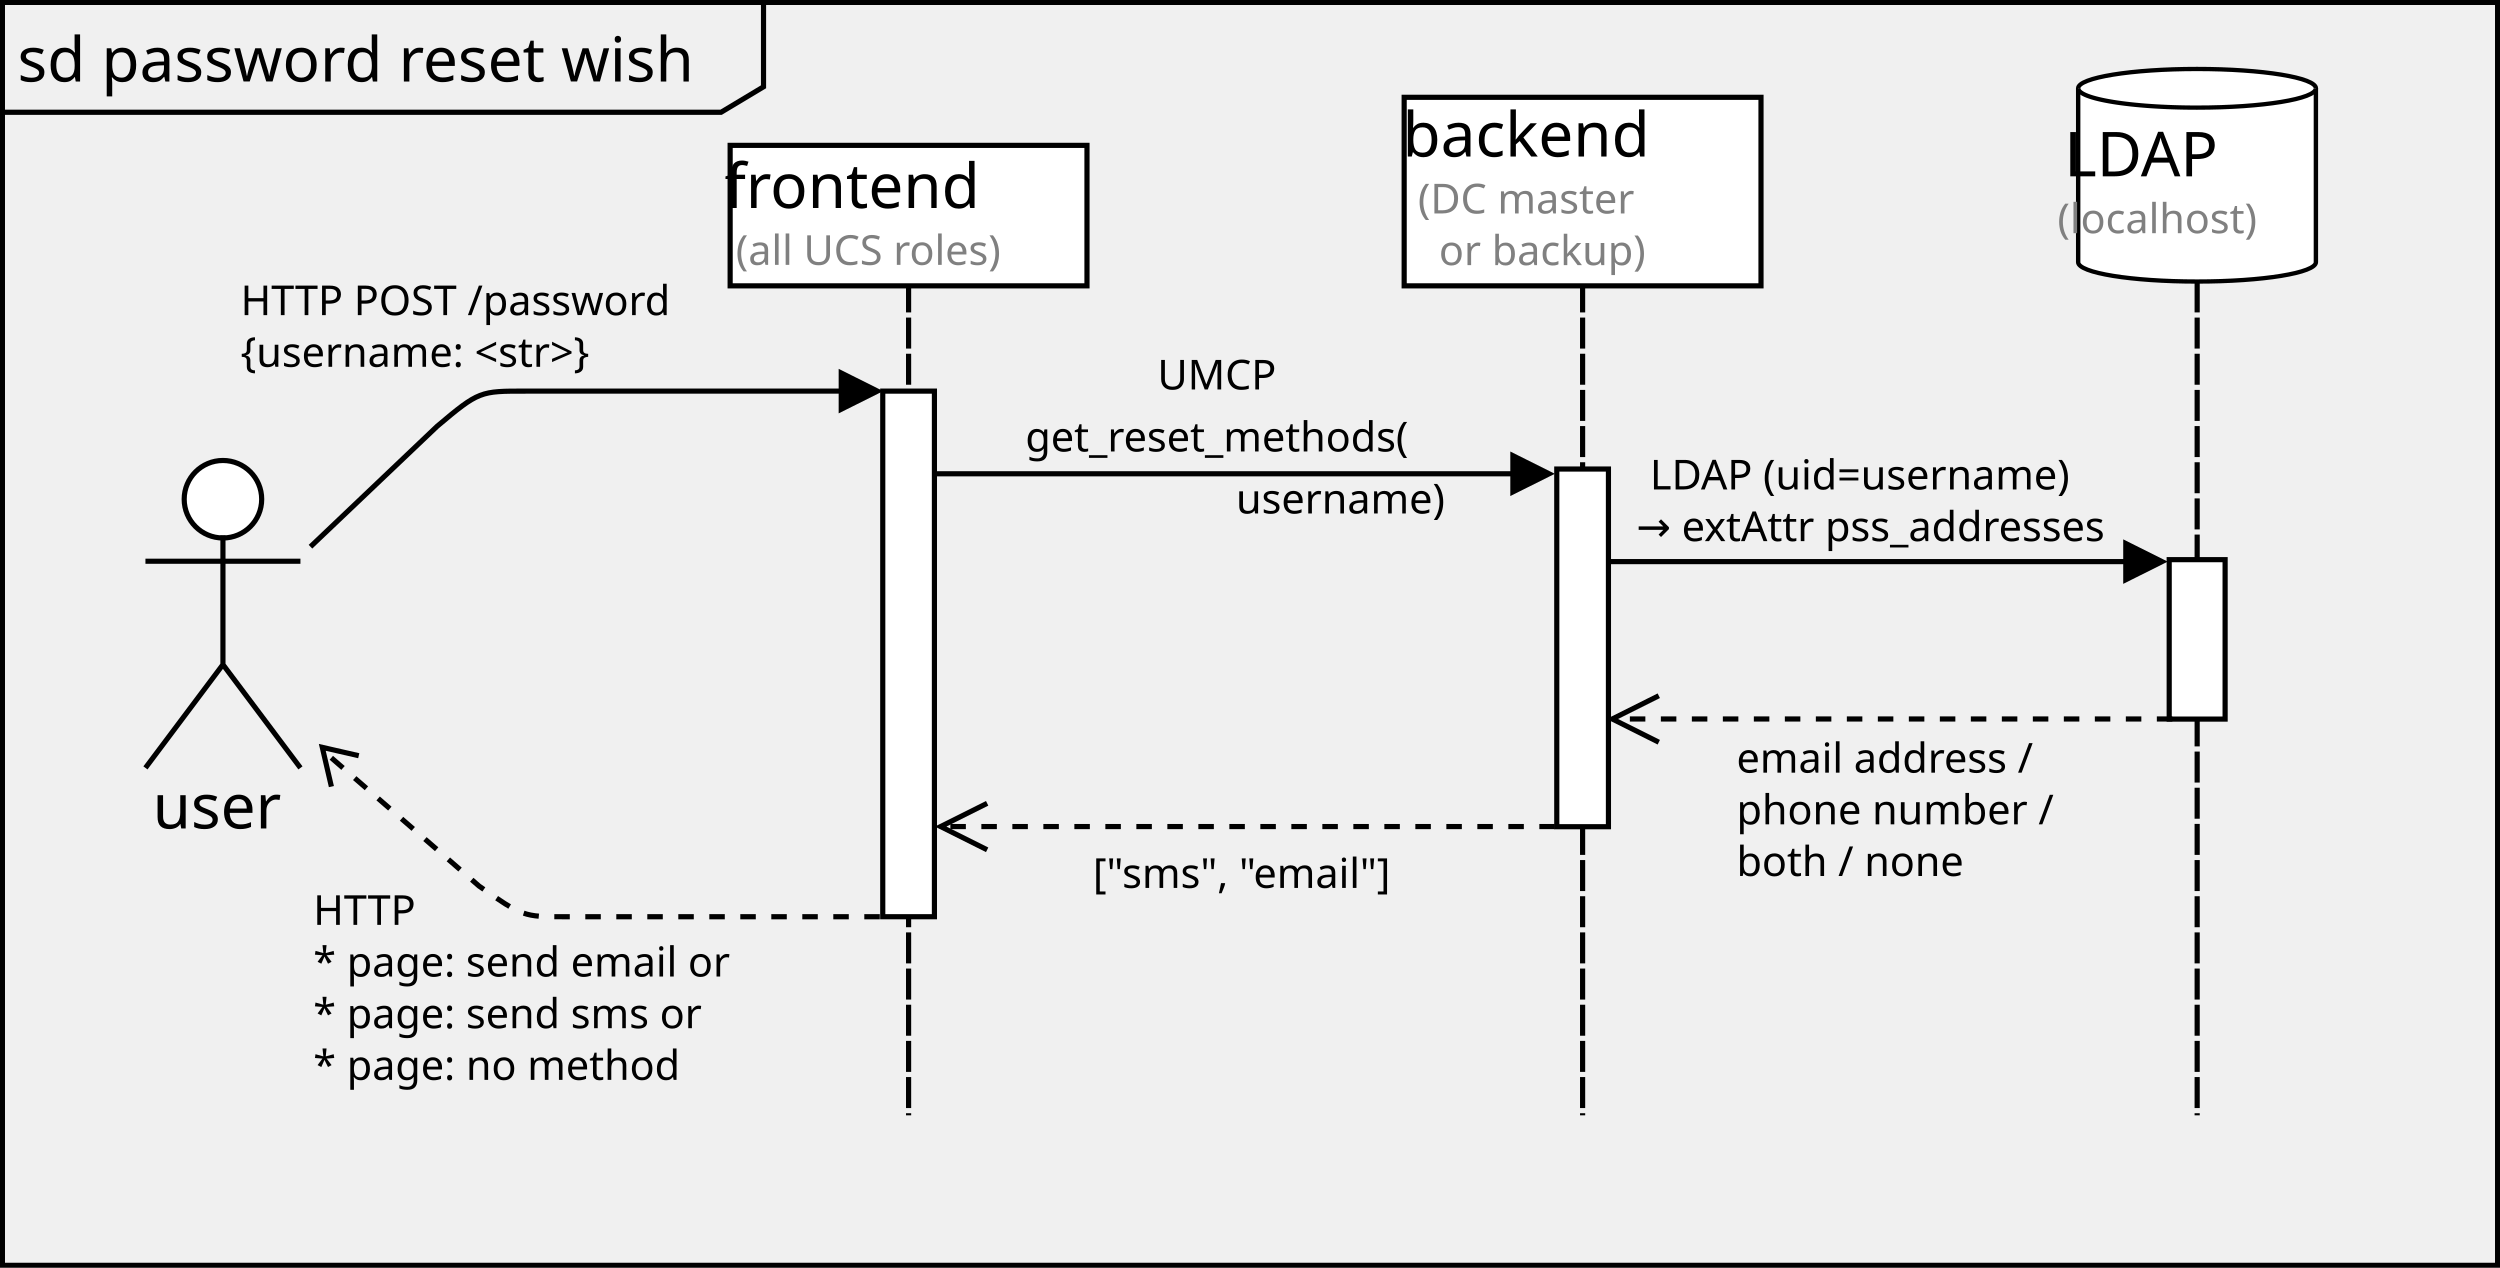
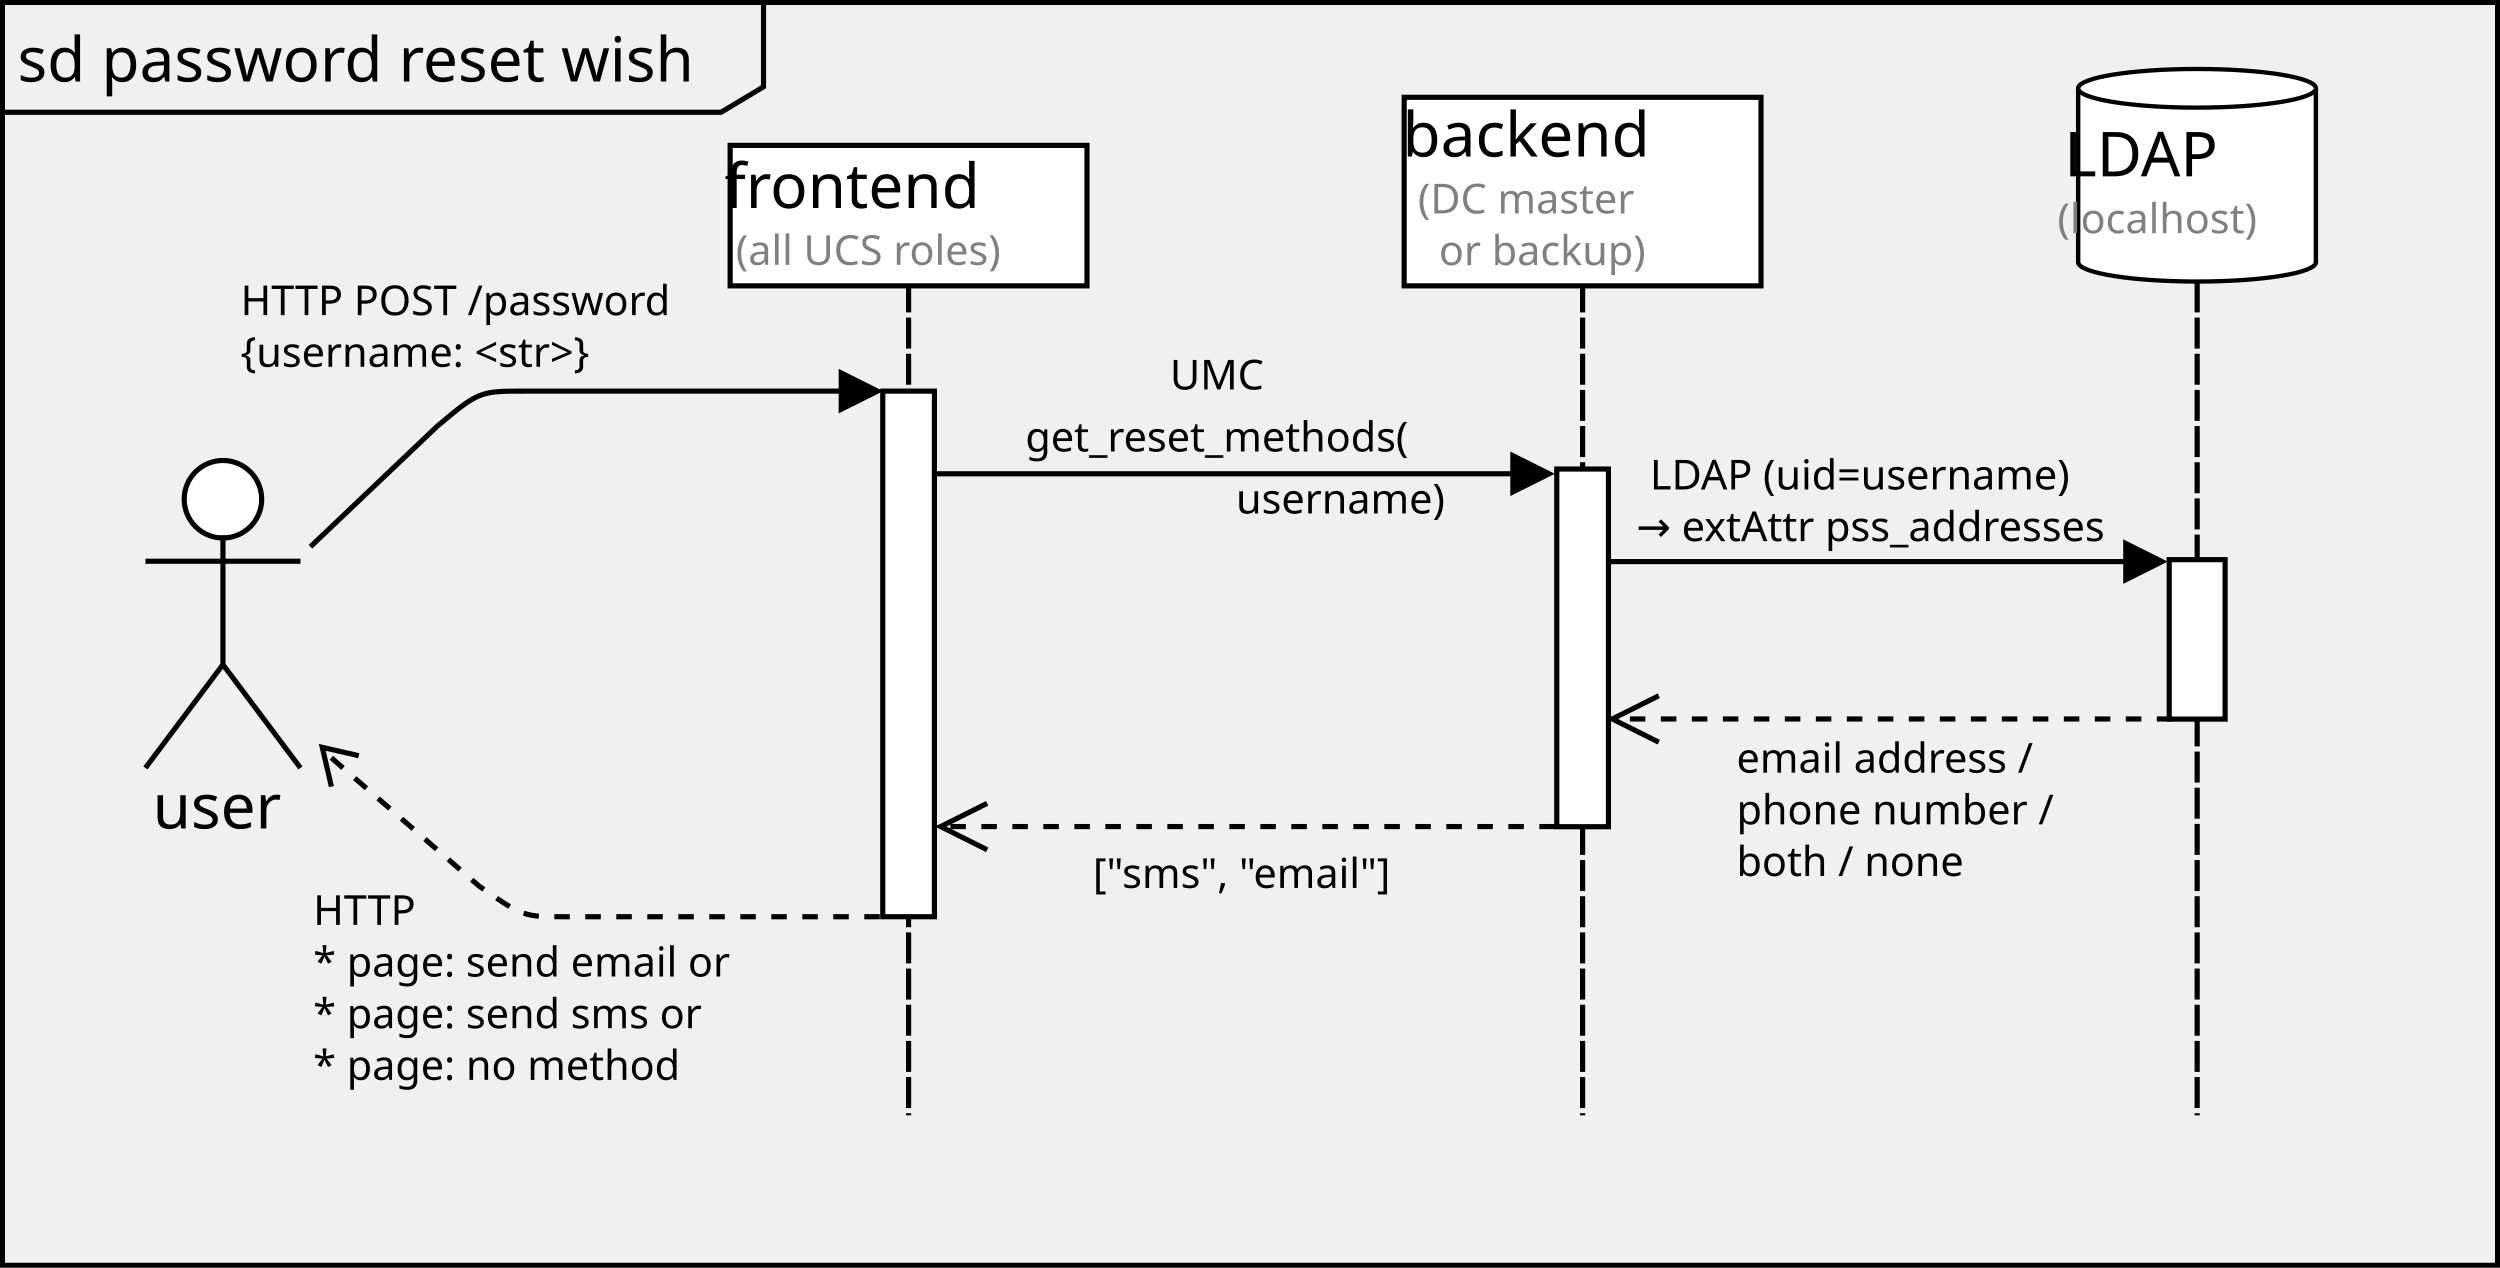
<svg xmlns="http://www.w3.org/2000/svg" width="483.885" height="245.377" version="1.1" content="%3Cmxfile%20userAgent%3D%22Mozilla%2F5.0%20(X11%3B%20Linux%20x86_64)%20AppleWebKit%2F537.36%20(KHTML%2C%20like%20Gecko)%20Chrome%2F47.0.251.0%20Safari%2F537.36%22%20type%3D%22device%22%3E%3Cdiagram%3E7Vrtb6M4E%2F9rIt1zUiMIzdvHpOnTPWlXqtSt9u5T5AQnoAXMgdNN76%2FfMXjA2JBXru3qyIeEjD3jwfP280DPuQv3DwmJvS%2FMpUFvYLn7nrPoDQb21LHgR1Bec8pwOs4J28R35aSS8OT%2FQyVR8m13vkvTykTOWMD9uEpcsyiia16hbVhQXSImWxRfEp7WJDCp33yXezl1MhiV9E%2FU33q4jD2a5iMpf0UZLt2QXcBvMhKMieGQoKzsrpx72LGEMRAjrsL9HQ3EruGG5Lf%2B%2F4bRQsmERlKRwwxSiRcS7KSOszVniaF56pFYXO7CIJ%2FgzF9own3Yn89kRYNHlvrcZxFMWTHOWahMmAX%2BVgxwFgPV42EAf2y4lGvDNIo%2BYeqfkaTyD5SFlCevMAUZpCtID7LRpX6UJkKSp1hnJGlEOsq2EFzuFVzI7arfOml4Zes2CYs4jVygPv%2FRG4wCWG3u%2Bi9wuRWXv5FMwPPdE3wnLKDp%2F3AWLKZMrOFF0gpsU6V0rB3rEVYtmJUQjJkf8SwIhvPecCEoNPEhFiiE%2BIIl3GNbFpHgsaS2Era31bjFeFTCFiNbDdsilq%2BJW1ljlLj99PXrI1CAMaEp5Yf2S89pRbKDsJ8lCfshaAFbf89IoNmfQLDwz1%2F4Z%2B9zMSAkiuuM3ne0jxxUtj5jztWjrlauOEm2oLuamgx7wF2xXbKWjFnubzTRjdW%2FHY0lmzQTSkloQLj%2FUlWgziZS%2BqPwslK0Znz8iwJyHSVPaVfYXiL0w2nSdRtXmdS6WOkkuTyNF%2BtIVSO22aBfqE5WbNpJfjdp8Dsjrn%2BXcGKJY2lMoopHjv7eCYAwD%2FyI3mCAzGCK3YclcBTlpeCbSxoSX2gjanuRJHLBF6adK7Uq7jJTLw3BkrlyJBQwIVql4uejKRuxJaBJTgBNioShK1tDOkv%2F6xIPiykMzV2SelQ4XZZeIgTOEzUl5UMyJRV%2FTkw1ahJpTjVqQjqcaqy%2BNRrdVoGcBM9XZpqxBg9tqS5KyHU0Uo0hR69XDlanlnMW1kHMt9OTklaraco2jwQlrjXiK6XJiw%2B%2BcGo8qhC4PlKujFQDVr9n2jiI0DrFOsU6xTrF3kKxX%2FCIqNdurMBHjoiO1cIR0XaMGvjt6aGupQPoYZkdGpewiMdcqO2nVsId1M6IhLSxB9TOKbQBw51giCuxlz2sP%2BMfgUyGHN0RdDkNGO4S6CMxqGL2CyLb6Q%2FifU1wj%2Bf5GSybtYI%2BdW8AGh2M78wdrlk0ZCtf8BZLjoWUD3T0sPqTCTjQWcePt3ddxOFnnxt03zUENQTBJc5r9rVWZP29Jdi%2BgPXhUUUqjKM1EQ5zZoxCkV3cNbs71l8WjjgYue8BR8zW4fOXu7rW4ceHIw1N8b4NN9nUGC%2FH9ApxTtlQ%2B1GYLI90yPNeSOvlxZEPZdGXsFP9LxQF2UZTEc0hHKIY%2FCNBB%2BkVVn9Y8Ysmr3g33KA%2FczgVq5oeMh0eFtSei6Av1oBexcifF7Mi3xzPJRDrJPBYyruS37H%2BF9HCsOER51ugBdRWCWg1eis1P%2BM5WvlNy9wPepNRb5ql2T2fcS5OBXGaLonrAv5I4a2sD9rUwEfQ%2BotDh3a%2B6Sn2ERGnNjh0ZzEEtdfhqHnfCx8MS8tVTneK5WKPRXBetKJduDr3DBhlrO%2BMHSrIYewgkmgPOzR41gDfobjcs4oafS6M0D3LEHQxjBDvyhQvKebTy3c8nfuf%3C%2Fdiagram%3E%3C%2Fmxfile%3E" id="svg2985">
  <defs id="defs2987" />
  <path style="fill:none;stroke:#000000;stroke-width:1;stroke-linecap:butt;stroke-linejoin:miter;stroke-miterlimit:4;stroke-opacity:1;stroke-dasharray:6, 1;stroke-dashoffset:0" d="m 425.269,40.469 0,175.407" id="path4090" />
  <rect style="fill:none;stroke:#000000;stroke-width:0.967;stroke-miterlimit:4;stroke-opacity:1;stroke-dasharray:none;stroke-dashoffset:0" id="rect4211" width="482.919" height="244.41" x="0.483" y="0.483" />
  <text xml:space="preserve" style="font-size:8px;font-style:normal;font-variant:normal;font-weight:normal;font-stretch:normal;text-align:center;line-height:125%;letter-spacing:0px;word-spacing:0px;writing-mode:lr-tb;text-anchor:middle;fill:#000000;fill-opacity:1;stroke:none;font-family:Sans;-inkscape-font-specification:Sans" x="365.165" y="94.735" id="text4100">
    <tspan id="tspan4102" x="365.165" y="94.735">LDAP (uid=username)</tspan>
    <tspan x="365.165" y="104.735" id="tspan4104">→ extAttr pss_addresses</tspan>
  </text>
  <path style="fill:none;stroke:#000000;stroke-width:1;stroke-linecap:butt;stroke-linejoin:miter;stroke-miterlimit:4;stroke-opacity:1;stroke-dasharray:6, 1;stroke-dashoffset:0" d="m 175.861,40.469 0,175.407" id="path4056" />
  <path id="path4078" d="m 306.32,40.469 0,175.407" style="fill:none;stroke:#000000;stroke-width:1;stroke-linecap:butt;stroke-linejoin:miter;stroke-miterlimit:4;stroke-opacity:1;stroke-dasharray:6, 1;stroke-dashoffset:0" />
  <g id="g4273" transform="translate(4,6)">
    <text id="text4257" y="154.353" x="25.545" style="font-size:12px;font-style:normal;font-variant:normal;font-weight:normal;font-stretch:normal;text-align:start;line-height:125%;letter-spacing:0px;word-spacing:0px;writing-mode:lr-tb;text-anchor:start;fill:#000000;fill-opacity:1;stroke:none;font-family:Sans;-inkscape-font-specification:Sans" xml:space="preserve">
      <tspan y="154.353" x="25.545" id="tspan4259">user</tspan>
    </text>
    <g transform="translate(-1.349123,-32.87197)" id="g4106">
      <ellipse style="fill:#ffffff;stroke:#000000" d="m 47.5,123 c 0,4.142 -3.358,7.5 -7.5,7.5 -4.142,0 -7.5,-3.358 -7.5,-7.5 0,-4.142 3.358,-7.5 7.5,-7.5 4.142,0 7.5,3.358 7.5,7.5 z" id="ellipse2991" pointer-events="none" ry="7.5" rx="7.5" cy="123" cx="40" transform="translate(0.5,0.5)" />
      <path style="fill:none;stroke:#000000;stroke-miterlimit:10" id="path2993" pointer-events="none" stroke-miterlimit="10" d="m 40.5,130.5 0,25 m 0,-20 -15,0 m 15,0 15,0 m -15,20 -15,20 m 15,-20 15,20" />
    </g>
  </g>
  <rect style="fill:#ffffff;stroke:#000000" id="rect3003" pointer-events="none" height="101.733" width="10" y="75.702" x="170.861" />
  <g id="g4048" transform="translate(15.44638,30.20193)">
    <path d="M 44.647,75.616 69.153,52.314 C 77.286,45.446 77.515,45.5 86.314,45.5 l 61.066,0" stroke-miterlimit="10" pointer-events="none" id="path3013" style="fill:none;stroke:#000000;stroke-miterlimit:10" />
    <path d="m 154.38,45.5 -7,3.5 0,-7 z" stroke-miterlimit="10" pointer-events="none" id="path3015" style="fill:#000000;stroke:#000000;stroke-miterlimit:10" />
  </g>
  <g id="g4052" transform="translate(15.44638,-98.06474)">
    <path d="M 154.841,275.5 93.5,275.5 c -7.442,0 -7.746,0.025 -16.224,-5.934 L 48.242,244.357" stroke-miterlimit="10" pointer-events="none" id="path3025" style="fill:none;stroke:#000000;stroke-miterlimit:10;stroke-dasharray:3, 3" />
    <path d="m 53.991,244.336 -7.057,-1.618 1.762,7.596" stroke-miterlimit="10" pointer-events="none" id="path3027" style="fill:none;stroke:#000000;stroke-miterlimit:10" />
  </g>
  <rect style="fill:#ffffff;stroke:#000000" id="rect3037" pointer-events="none" height="69.23" width="10" y="90.783" x="301.32" />
  <g id="g4044" transform="translate(15.44638,46.20193)">
    <path d="m 165.5,45.5 111.88,0" stroke-miterlimit="10" pointer-events="none" id="path3047" style="fill:none;stroke:#000000;stroke-miterlimit:10" />
    <path d="m 284.38,45.5 -7,3.5 0,-7 z" stroke-miterlimit="10" pointer-events="none" id="path3049" style="fill:#000000;stroke:#000000;stroke-miterlimit:10" />
  </g>
  <g id="g4032" transform="translate(15.44638,-115.5166)">
    <path d="m 285.5,275.5 -117.76,0" stroke-miterlimit="10" pointer-events="none" id="path3059" style="fill:none;stroke:#000000;stroke-miterlimit:10;stroke-dasharray:3, 3" />
    <path d="m 175.62,271 -9,4.5 9,4.5" stroke-miterlimit="10" pointer-events="none" id="path3061" style="fill:none;stroke:#000000;stroke-miterlimit:10" />
  </g>
  <rect style="fill:#ffffff;stroke:#000000" id="rect3071" pointer-events="none" height="30.859" width="10.822" y="108.324" x="419.857" />
  <g id="g4040" transform="translate(14.07601,48.20193)">
    <path d="m 297.419,60.5 99.961,0" stroke-miterlimit="10" pointer-events="none" id="path3081" style="fill:none;stroke:#000000;stroke-miterlimit:10" />
    <path d="m 404.38,60.5 -7,3.5 0,-7 z" stroke-miterlimit="10" pointer-events="none" id="path3083" style="fill:#000000;stroke:#000000;stroke-miterlimit:10" />
  </g>
  <g id="g4036" transform="translate(15.44638,-106.3388)">
    <path d="M 405.019,245.5 297.74,245.5" stroke-miterlimit="10" pointer-events="none" id="path3093" style="fill:none;stroke:#000000;stroke-miterlimit:10;stroke-dasharray:3, 3" />
    <path d="m 305.62,241 -9,4.5 9,4.5" stroke-miterlimit="10" pointer-events="none" id="path3095" style="fill:none;stroke:#000000;stroke-miterlimit:10" />
  </g>
  <text xml:space="preserve" style="font-size:8px;font-style:normal;font-variant:normal;font-weight:normal;font-stretch:normal;text-align:start;line-height:125%;letter-spacing:0px;word-spacing:0px;writing-mode:lr-tb;text-anchor:start;fill:#000000;fill-opacity:1;stroke:none;font-family:Sans;-inkscape-font-specification:Sans" x="46.569" y="61.001" id="text4028">
    <tspan id="tspan4030" x="46.569" y="61.001">HTTP POST /password</tspan>
    <tspan x="46.569" y="71.001" id="tspan4301">{username: &lt;str&gt;}</tspan>
  </text>
  <text id="text4130" y="149.55" x="336.113" style="font-size:8px;font-style:normal;font-variant:normal;font-weight:normal;font-stretch:normal;text-align:start;line-height:125%;letter-spacing:0px;word-spacing:0px;writing-mode:lr-tb;text-anchor:start;fill:#000000;fill-opacity:1;stroke:none;font-family:Sans;-inkscape-font-specification:Sans" xml:space="preserve">
    <tspan id="tspan4134" y="149.55" x="336.113">email address / </tspan>
    <tspan y="159.55" x="336.113" id="tspan4176">phone number /</tspan>
    <tspan y="169.55" x="336.113" id="tspan4209">both / none</tspan>
  </text>
  <text xml:space="preserve" style="font-size:8px;font-style:normal;font-variant:normal;font-weight:normal;font-stretch:normal;text-align:center;line-height:150%;letter-spacing:0px;word-spacing:0px;writing-mode:lr-tb;text-anchor:middle;fill:#000000;fill-opacity:1;stroke:none;font-family:Sans;-inkscape-font-specification:Sans" x="240.732" y="75.387" id="text4100-5">
-     <tspan x="240.732" y="75.387" id="tspan4164">UMCP</tspan>
+     <tspan x="240.732" y="75.387" id="tspan4164">UMC</tspan>
    <tspan x="240.732" y="87.387" id="tspan3760">get_reset_methods(</tspan>
    <tspan x="240.732" y="99.387" id="tspan3419">                     username)</tspan>
  </text>
  <text id="text4166" y="171.861" x="243.445" style="font-size:8px;font-style:normal;font-variant:normal;font-weight:normal;font-stretch:normal;text-align:center;line-height:125%;letter-spacing:0px;word-spacing:0px;writing-mode:lr-tb;text-anchor:middle;fill:#000000;fill-opacity:1;stroke:none;font-family:Sans;-inkscape-font-specification:Sans" xml:space="preserve">
    <tspan y="171.861" x="243.445" id="tspan4727">["sms", "email"]</tspan>
  </text>
  <text id="text4199" y="179.016" x="60.628" style="font-size:8px;font-style:normal;font-variant:normal;font-weight:normal;font-stretch:normal;text-align:start;line-height:125%;letter-spacing:0px;word-spacing:0px;writing-mode:lr-tb;text-anchor:start;fill:#000000;fill-opacity:1;stroke:none;font-family:Sans;-inkscape-font-specification:Sans" xml:space="preserve">
    <tspan y="179.016" x="60.628" id="tspan4201">HTTP</tspan>
    <tspan y="189.016" x="60.628" id="tspan4203">* page: send email or</tspan>
    <tspan y="199.016" x="60.628" id="tspan4205">* page: send sms or</tspan>
    <tspan y="209.016" x="60.628" id="tspan4207">* page: no method</tspan>
  </text>
  <text xml:space="preserve" style="font-size:12px;font-style:normal;font-variant:normal;font-weight:normal;font-stretch:normal;text-align:start;line-height:125%;letter-spacing:0px;word-spacing:0px;writing-mode:lr;text-anchor:start;fill:#000000;fill-opacity:1;stroke:none;font-family:Sans;-inkscape-font-specification:Sans" x="3.39" y="15.777" id="text4213">
    <tspan id="tspan4215" x="3.39" y="15.777">sd password reset wish</tspan>
  </text>
  <path style="fill:none;stroke:#000000;stroke-width:1px;stroke-linecap:butt;stroke-linejoin:miter;stroke-opacity:1" d="m 0.548,21.732 139.014,0 8.222,-4.933 0,-16.444" id="path4280" />
  <g id="g4056">
    <rect y="28.136" x="141.322" height="27.192" width="69.067" id="rect4062" style="fill:#ffffff;fill-opacity:1;stroke:#000000;stroke-width:1;stroke-miterlimit:4;stroke-opacity:1;stroke-dasharray:none;stroke-dashoffset:0" />
    <text id="text4058" y="40.257" x="175.858" style="font-size:12px;font-style:normal;font-variant:normal;font-weight:normal;font-stretch:normal;text-align:center;line-height:125%;letter-spacing:0px;word-spacing:0px;writing-mode:lr-tb;text-anchor:middle;fill:#000000;fill-opacity:1;stroke:none;font-family:Sans;-inkscape-font-specification:Sans" xml:space="preserve">
      <tspan y="40.257" x="175.858" id="tspan4060">frontend</tspan>
      <tspan style="font-size:8px;font-style:normal;font-variant:normal;font-weight:normal;font-stretch:normal;text-align:center;line-height:125%;writing-mode:lr-tb;text-anchor:middle;fill:#808080;fill-opacity:1;font-family:Sans;-inkscape-font-specification:Sans" id="tspan3164" y="51.27" x="175.858">(all UCS roles)</tspan>
    </text>
  </g>
  <g id="g4049" transform="translate(-0.3875993,0)">
    <rect style="fill:#ffffff;fill-opacity:1;stroke:#000000;stroke-width:1;stroke-miterlimit:4;stroke-opacity:1;stroke-dasharray:none;stroke-dashoffset:0" id="rect4082" width="69.067" height="36.494" x="272.169" y="18.834" />
    <text xml:space="preserve" style="font-size:12px;font-style:normal;font-variant:normal;font-weight:normal;font-stretch:normal;text-align:center;line-height:125%;letter-spacing:0px;word-spacing:0px;writing-mode:lr-tb;text-anchor:middle;fill:#000000;fill-opacity:1;stroke:none;font-family:Sans;-inkscape-font-specification:Sans" x="306.703" y="30.301" id="text4084">
      <tspan id="tspan4086" x="306.703" y="30.301">backend</tspan>
      <tspan style="font-size:8px;font-style:normal;font-variant:normal;font-weight:normal;font-stretch:normal;text-align:center;line-height:125%;writing-mode:lr-tb;text-anchor:middle;fill:#808080;fill-opacity:1;font-family:Sans;-inkscape-font-specification:Sans" id="tspan3166" x="306.703" y="41.314">(DC master</tspan>
      <tspan style="font-size:8px;font-style:normal;font-variant:normal;font-weight:normal;font-stretch:normal;text-align:center;line-height:125%;writing-mode:lr-tb;text-anchor:middle;fill:#808080;fill-opacity:1;font-family:Sans;-inkscape-font-specification:Sans" id="tspan3168" x="306.703" y="51.314">or backup)</tspan>
    </text>
  </g>
  <g id="g5942" transform="translate(0,-5.755556)">
    <g transform="matrix(0.8520564,0,0,-0.8311646,359.2971,98.39693)" style="fill:#ffffff;fill-opacity:1;stroke:#000000;stroke-width:1.001;stroke-miterlimit:10.433;stroke-dasharray:none" xml:space="preserve" id="g2168">
      <path style="fill:#ffffff;fill-opacity:1;stroke-width:1.001;stroke-miterlimit:10.433;stroke-dasharray:none" d="m 50.398,50.398 v 40.5 c 0,2.485 12.102,4.5 27,4.5 14.899,0 27.002,-2.015 27.002,-4.5 v -40.5 c 0,-2.48 -12.103,-4.5 -27.002,-4.5 -14.898,0 -27,2.02 -27,4.5 z" id="path2170" />
      <path style="fill:#ffffff;fill-opacity:1;stroke-width:1.001;stroke-miterlimit:10.433;stroke-dasharray:none" d="m 50.398,90.898 0.036,-0.231 0.104,-0.228 0.172,-0.225 0.237,-0.221 0.302,-0.218 0.364,-0.213 0.425,-0.209 0.484,-0.204 0.541,-0.199 0.597,-0.194 0.65,-0.189 0.703,-0.182 0.753,-0.177 0.802,-0.17 0.849,-0.163 0.894,-0.157 0.938,-0.149 0.98,-0.141 1.021,-0.134 1.058,-0.126 1.096,-0.117 1.13,-0.108 1.165,-0.1 1.195,-0.09 1.226,-0.081 1.254,-0.071 1.281,-0.061 1.306,-0.05 1.329,-0.04 1.35,-0.028 1.37,-0.018 1.388,-0.006 c 14.899,0 27.002,2.02 27.002,4.5" id="path2172" />
    </g>
    <text id="text4096" y="39.878" x="425.344" style="font-size:12px;font-style:normal;font-variant:normal;font-weight:normal;font-stretch:normal;text-align:center;line-height:125%;letter-spacing:0px;word-spacing:0px;writing-mode:lr-tb;text-anchor:middle;fill:#000000;fill-opacity:1;stroke:none;font-family:Sans;-inkscape-font-specification:Sans" xml:space="preserve">
      <tspan y="39.878" x="425.344" id="tspan4098">LDAP</tspan>
      <tspan style="font-size:8px;font-style:normal;font-variant:normal;font-weight:normal;font-stretch:normal;text-align:center;line-height:125%;writing-mode:lr-tb;text-anchor:middle;fill:#808080;fill-opacity:1;font-family:Sans;-inkscape-font-specification:Sans" id="tspan3170" y="50.891" x="425.344">(localhost)</tspan>
    </text>
  </g>
</svg>
